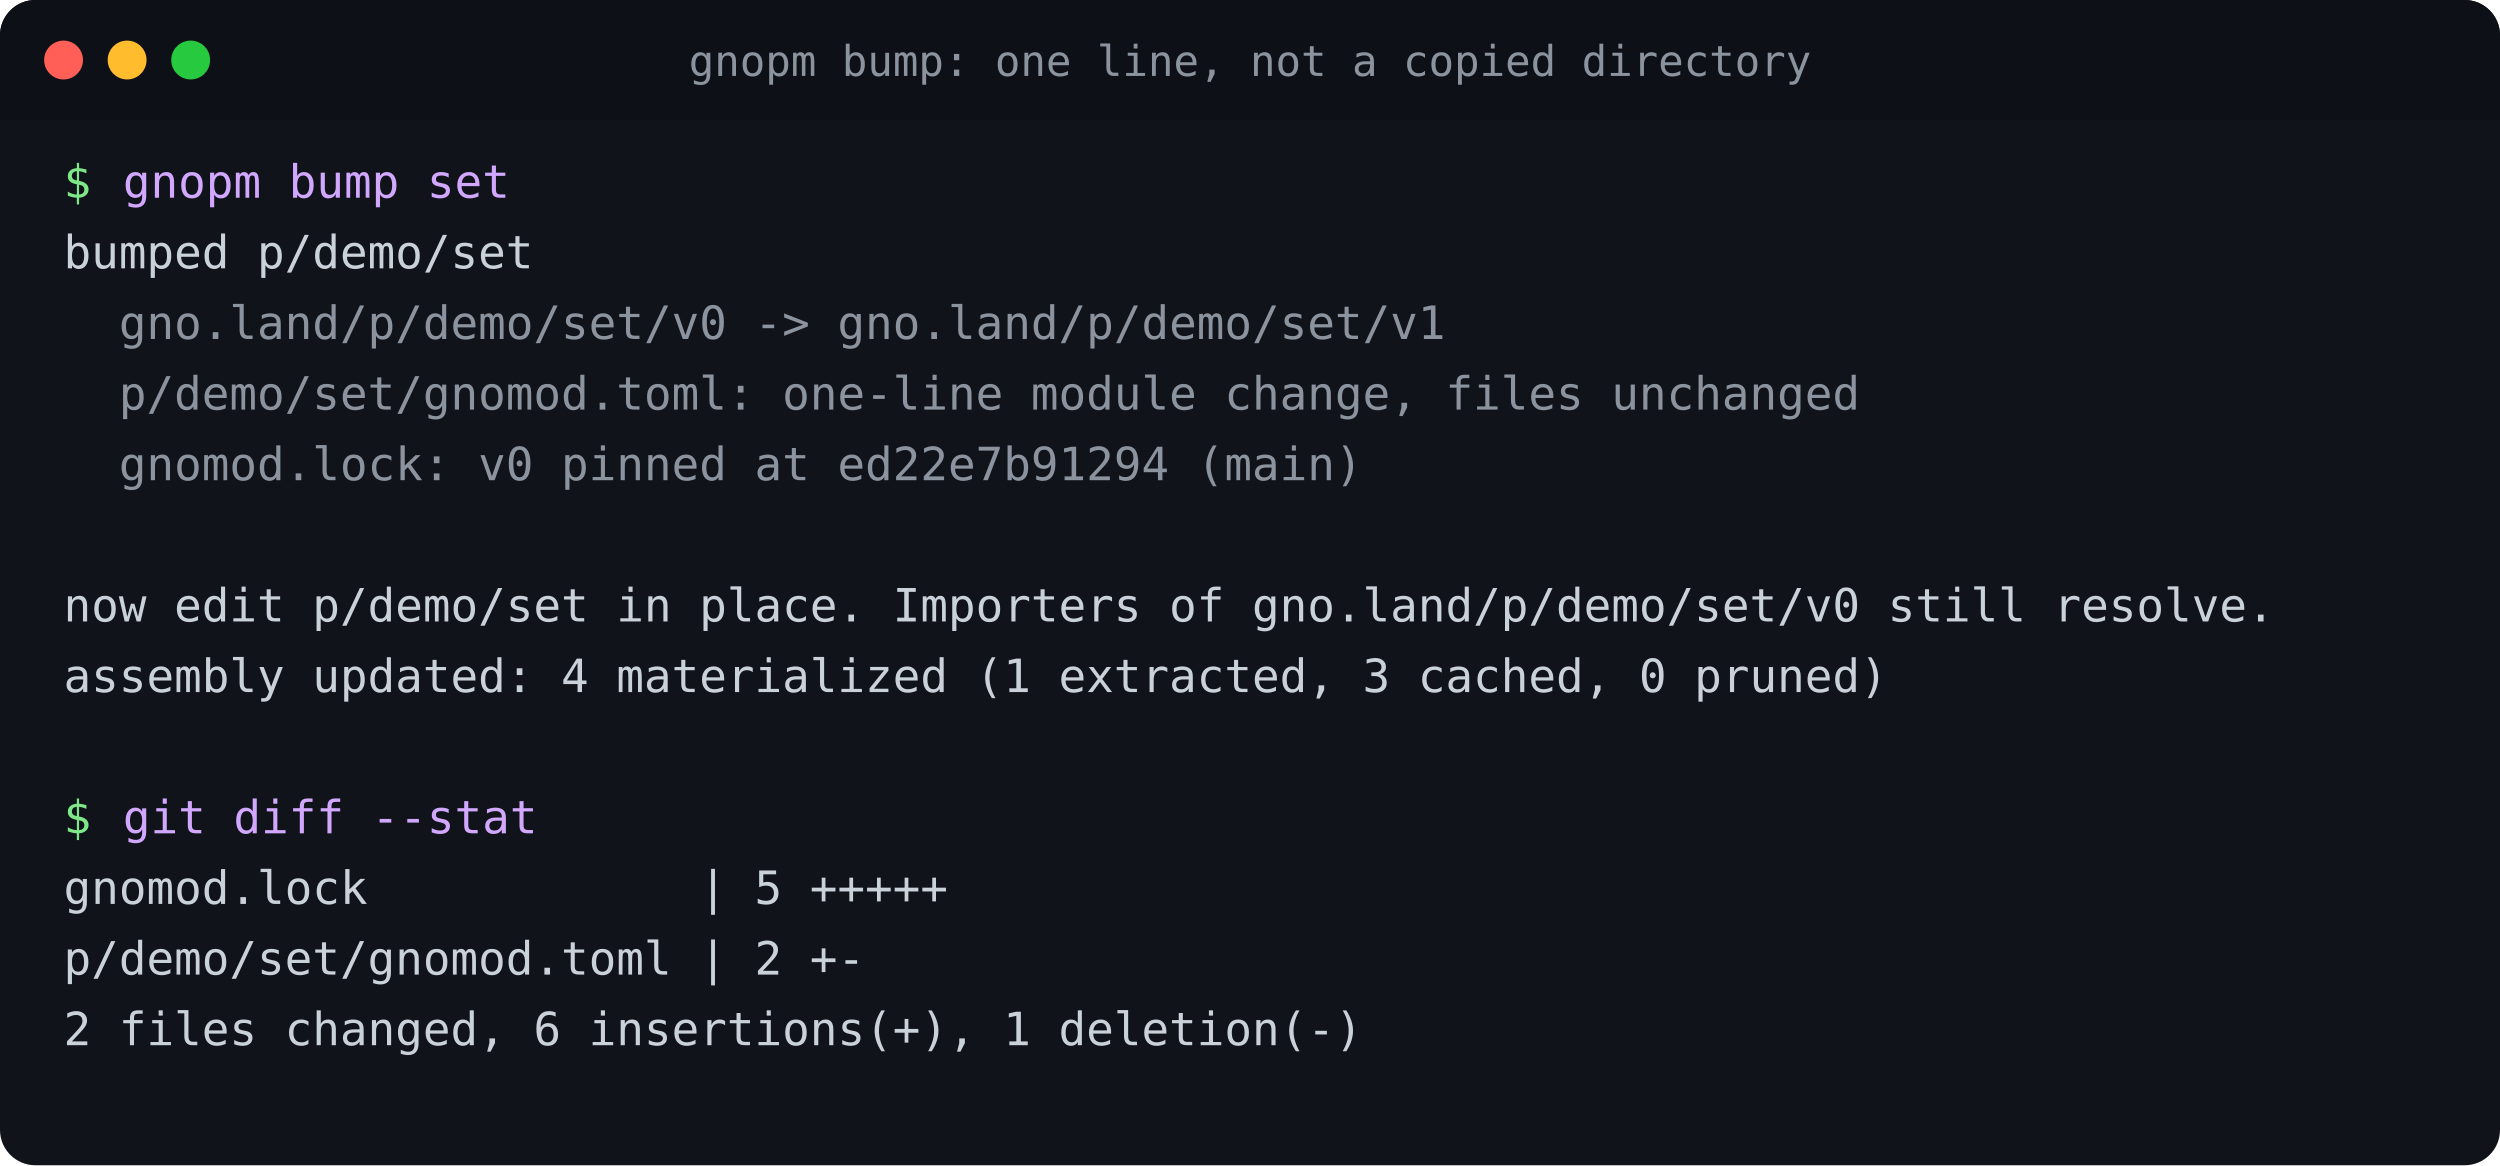
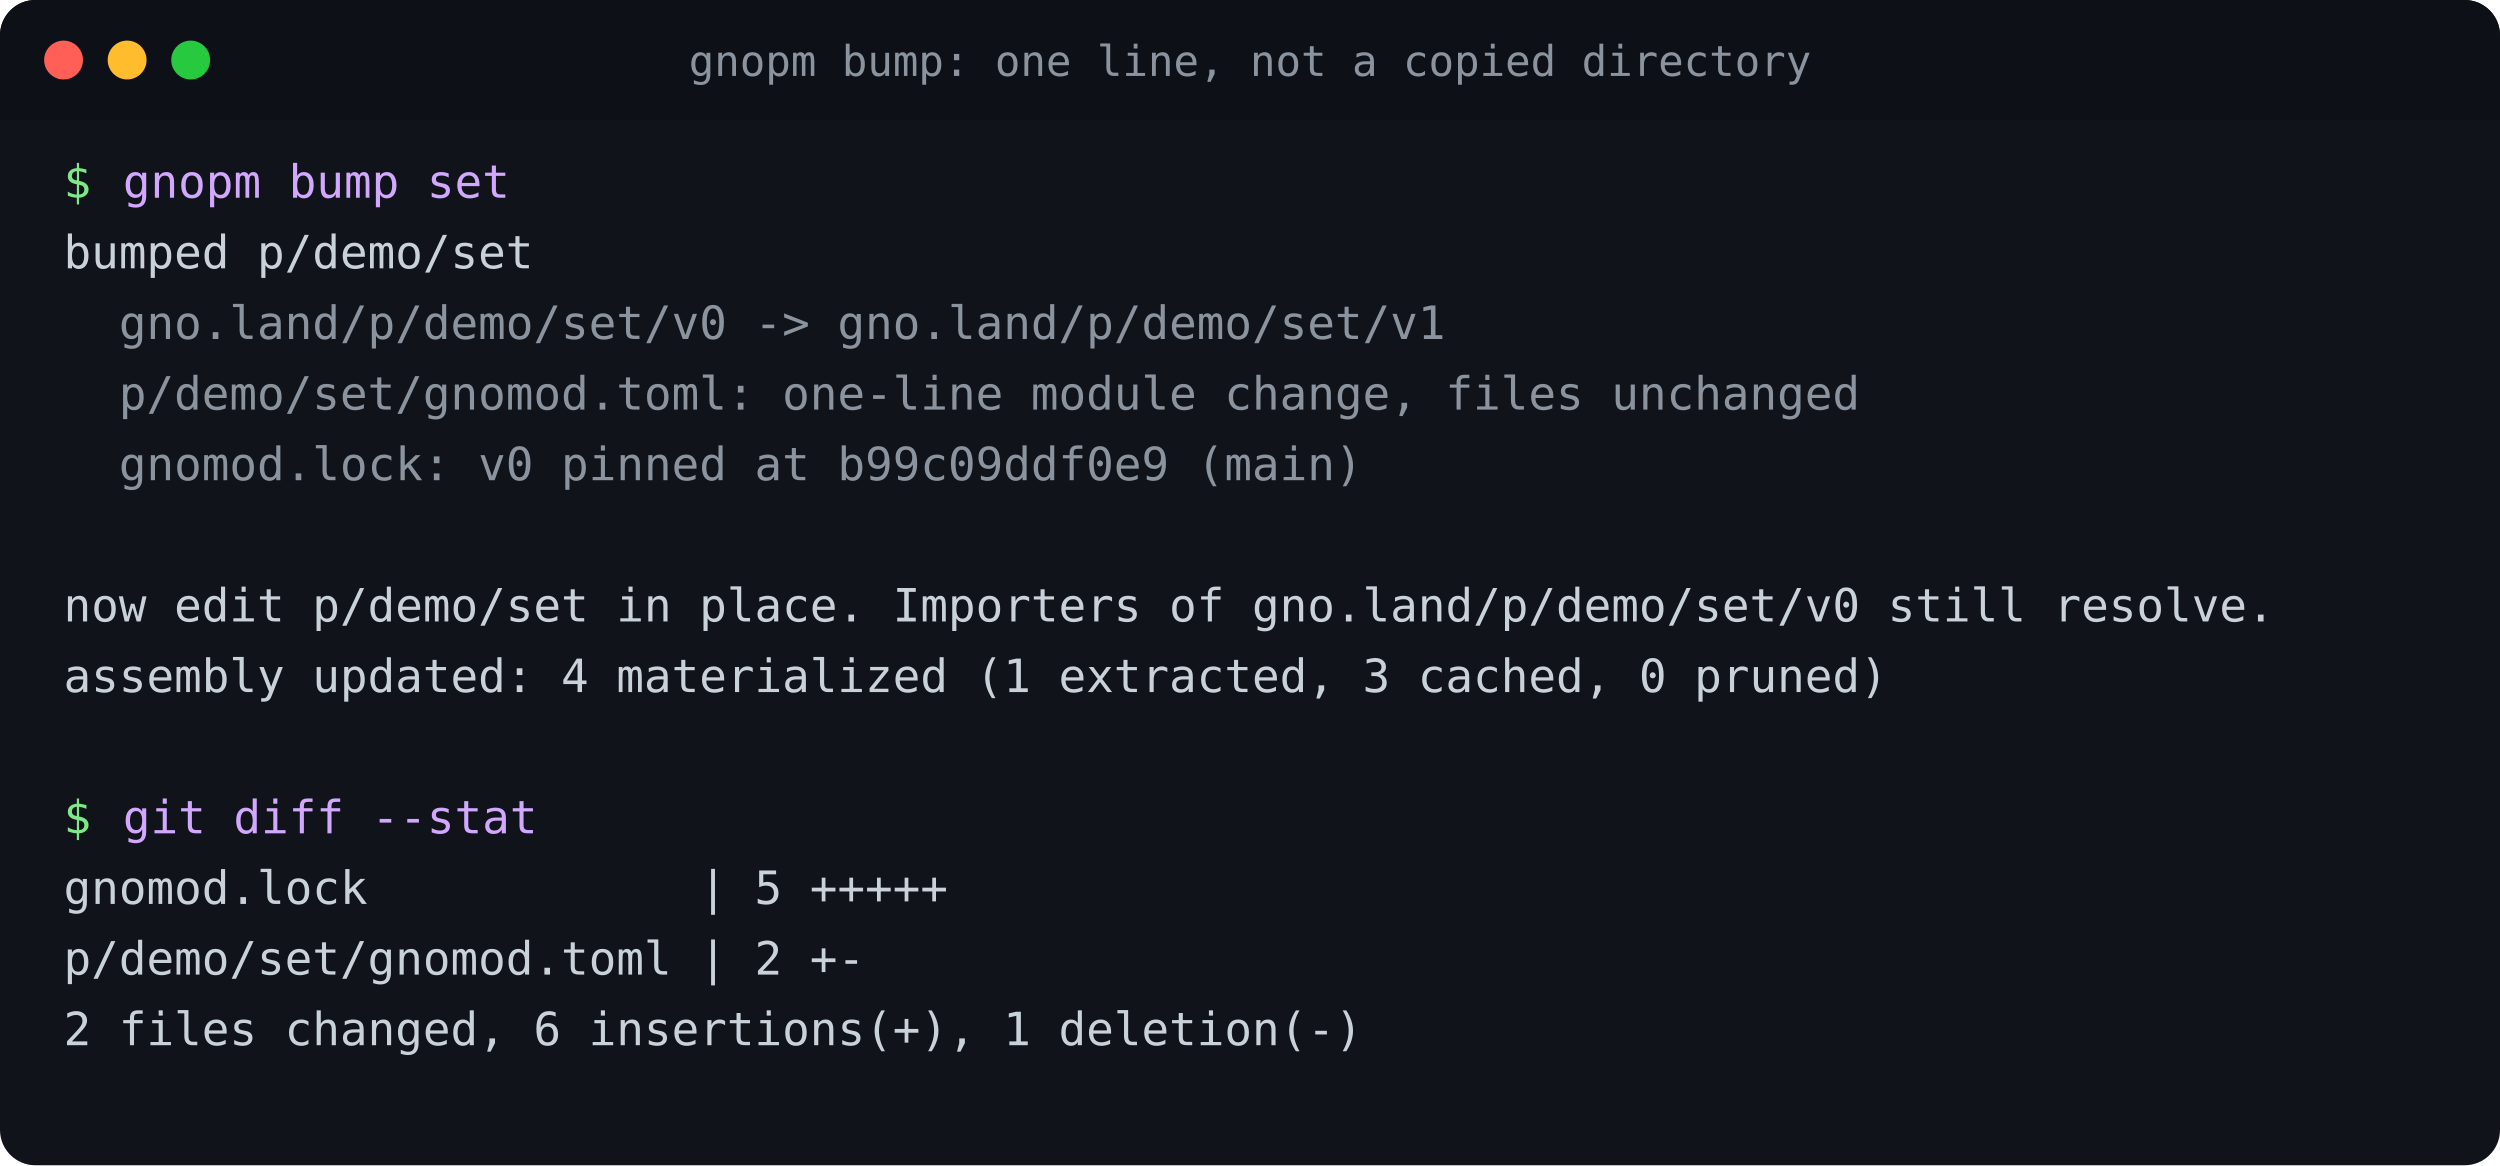
<svg xmlns="http://www.w3.org/2000/svg" width="708" height="330" viewBox="0 0 708 330" font-family="ui-monospace,SFMono-Regular,Menlo,monospace" font-size="13">
  <rect width="708" height="330" rx="10" fill="#11131a" />
  <rect width="708" height="34" rx="10" fill="#0d1117" />
  <rect y="24" width="708" height="10" fill="#0d1117" />
  <circle cx="18" cy="17.0" r="5.5" fill="#ff5f56" />
  <circle cx="36" cy="17.0" r="5.5" fill="#ffbd2e" />
  <circle cx="54" cy="17.0" r="5.5" fill="#27c93f" />
  <text x="354.0" y="21.5" fill="#8b949e" text-anchor="middle" font-size="12">gnopm bump: one line, not a copied directory</text>
  <text x="18" y="56" fill="#7ee787">$</text>
  <text x="34.8" y="56" fill="#d2a8ff">gnopm bump set</text>
  <text x="18" y="76" fill="#c9d1d9" xml:space="preserve">bumped p/demo/set</text>
  <text x="18" y="96" fill="#8b949e" xml:space="preserve">  gno.land/p/demo/set/v0 -&gt; gno.land/p/demo/set/v1</text>
  <text x="18" y="116" fill="#8b949e" xml:space="preserve">  p/demo/set/gnomod.toml: one-line module change, files unchanged</text>
-   <text x="18" y="136" fill="#8b949e" xml:space="preserve">  gnomod.lock: v0 pinned at ed22e7b91294 (main)</text>
+   <text x="18" y="136" fill="#8b949e" xml:space="preserve">  gnomod.lock: v0 pinned at b99c09ddf0e9 (main)</text>
  <text x="18" y="176" fill="#c9d1d9" xml:space="preserve">now edit p/demo/set in place. Importers of gno.land/p/demo/set/v0 still resolve.</text>
  <text x="18" y="196" fill="#c9d1d9" xml:space="preserve">assembly updated: 4 materialized (1 extracted, 3 cached, 0 pruned)</text>
  <text x="18" y="236" fill="#7ee787">$</text>
  <text x="34.8" y="236" fill="#d2a8ff">git diff --stat</text>
  <text x="18" y="256" fill="#c9d1d9" xml:space="preserve">gnomod.lock            | 5 +++++</text>
  <text x="18" y="276" fill="#c9d1d9" xml:space="preserve">p/demo/set/gnomod.toml | 2 +-</text>
  <text x="18" y="296" fill="#c9d1d9" xml:space="preserve">2 files changed, 6 insertions(+), 1 deletion(-)</text>
</svg>
